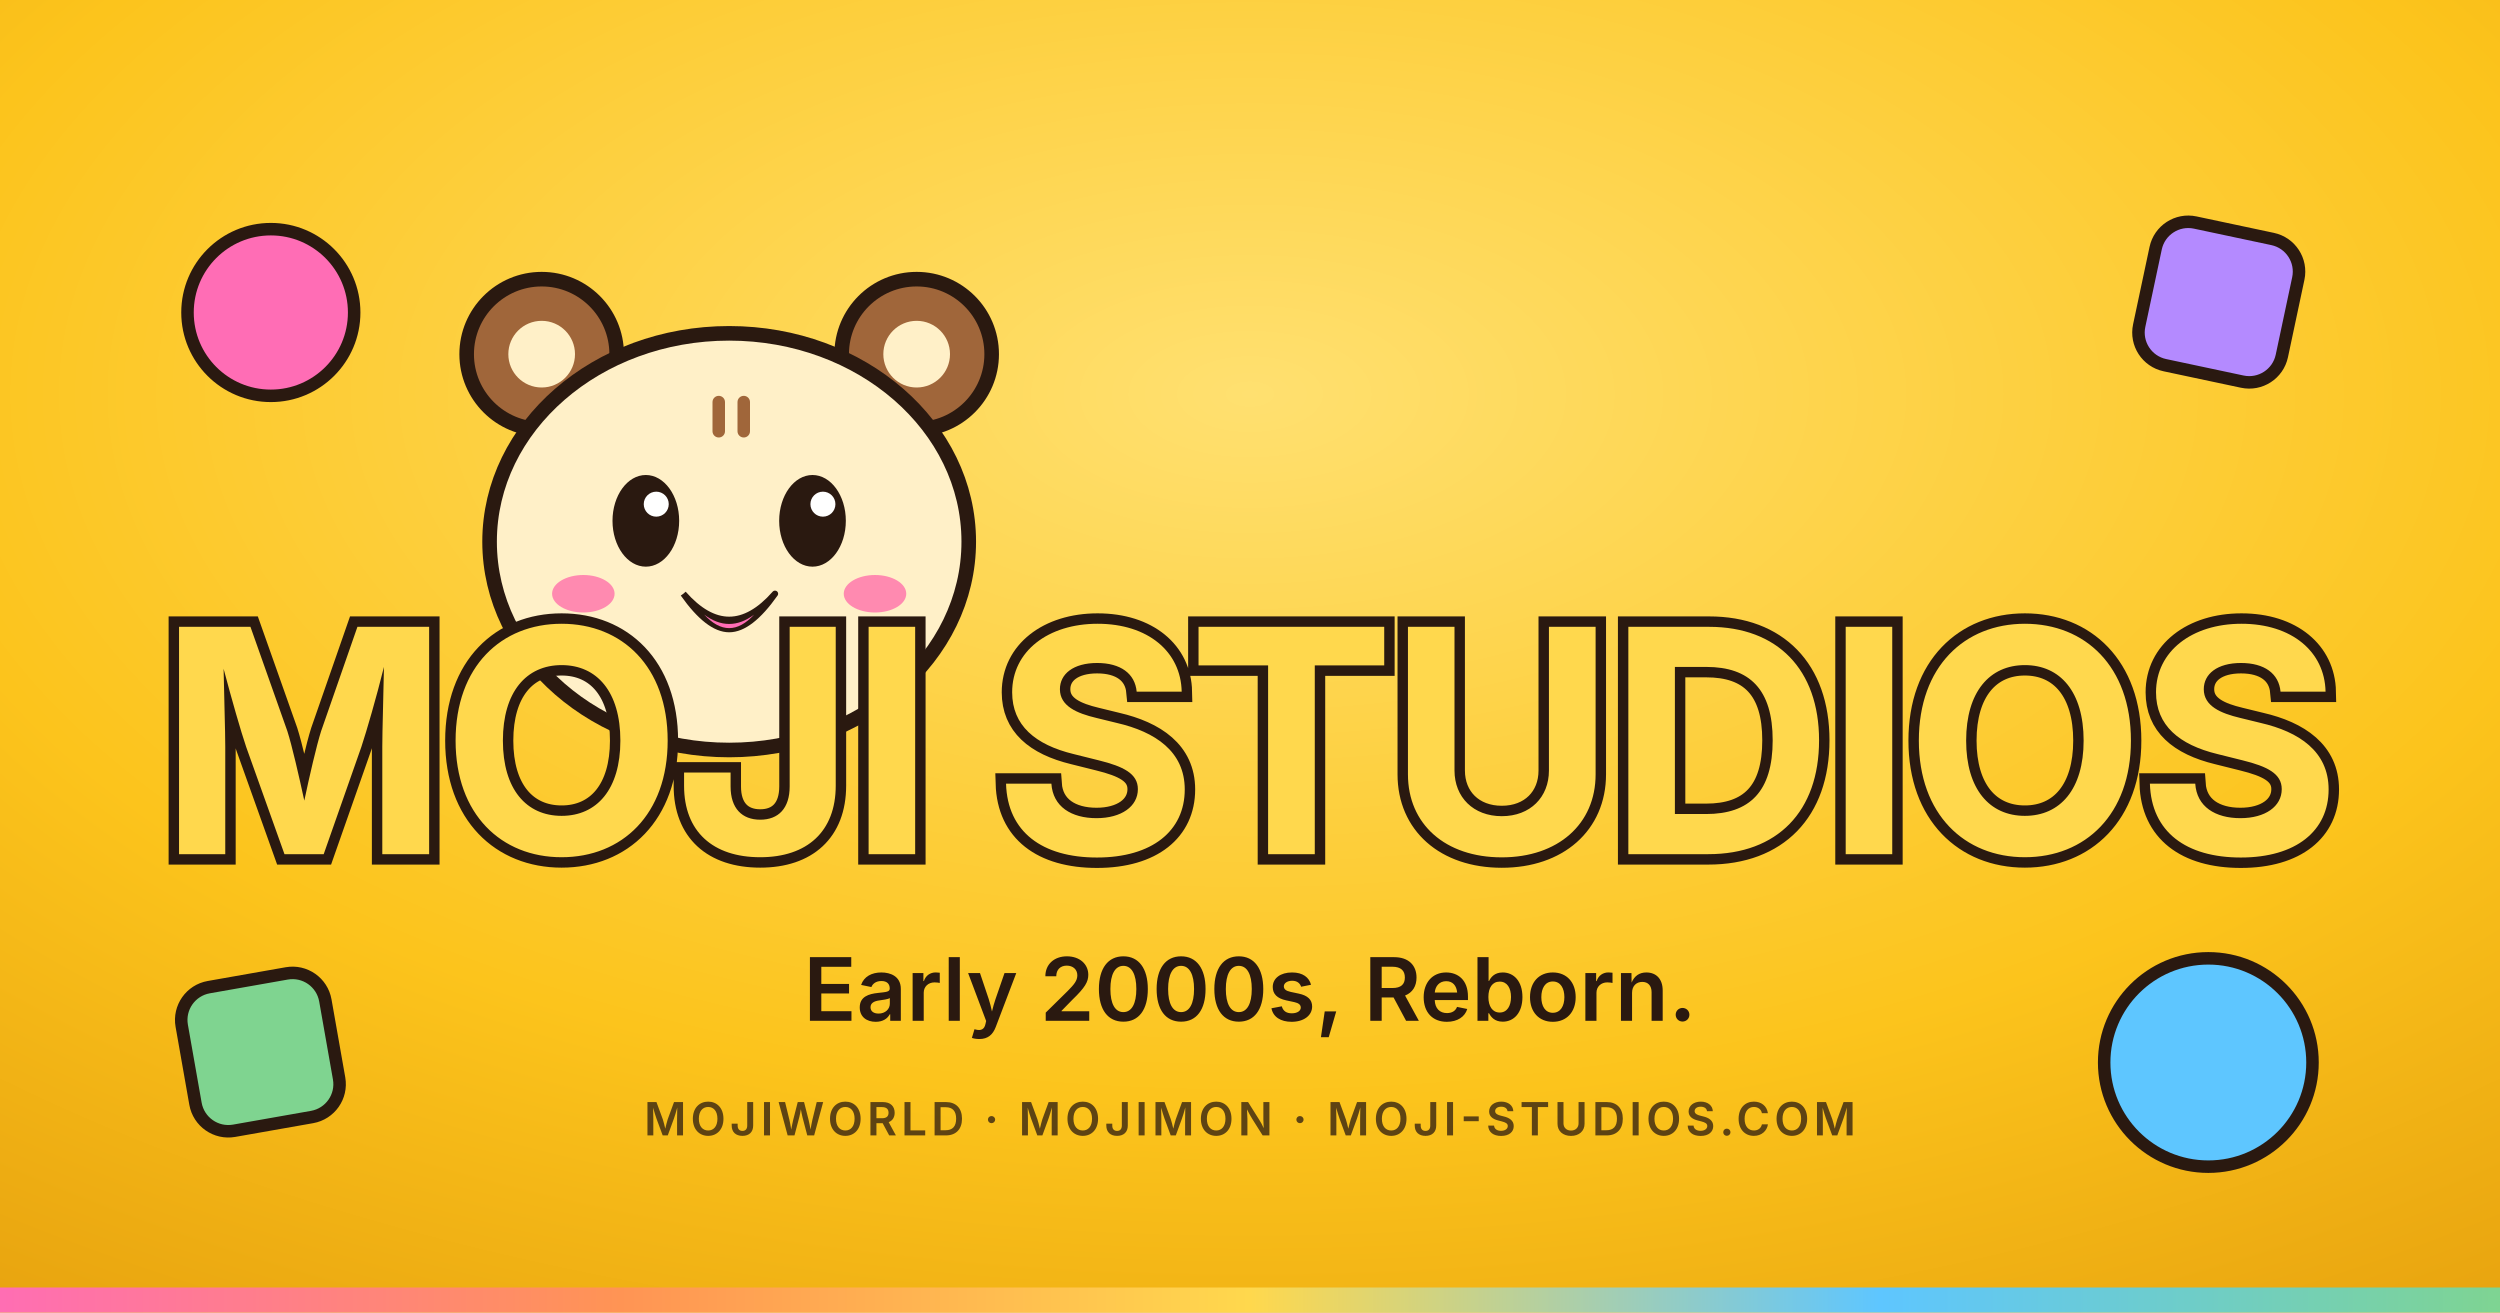
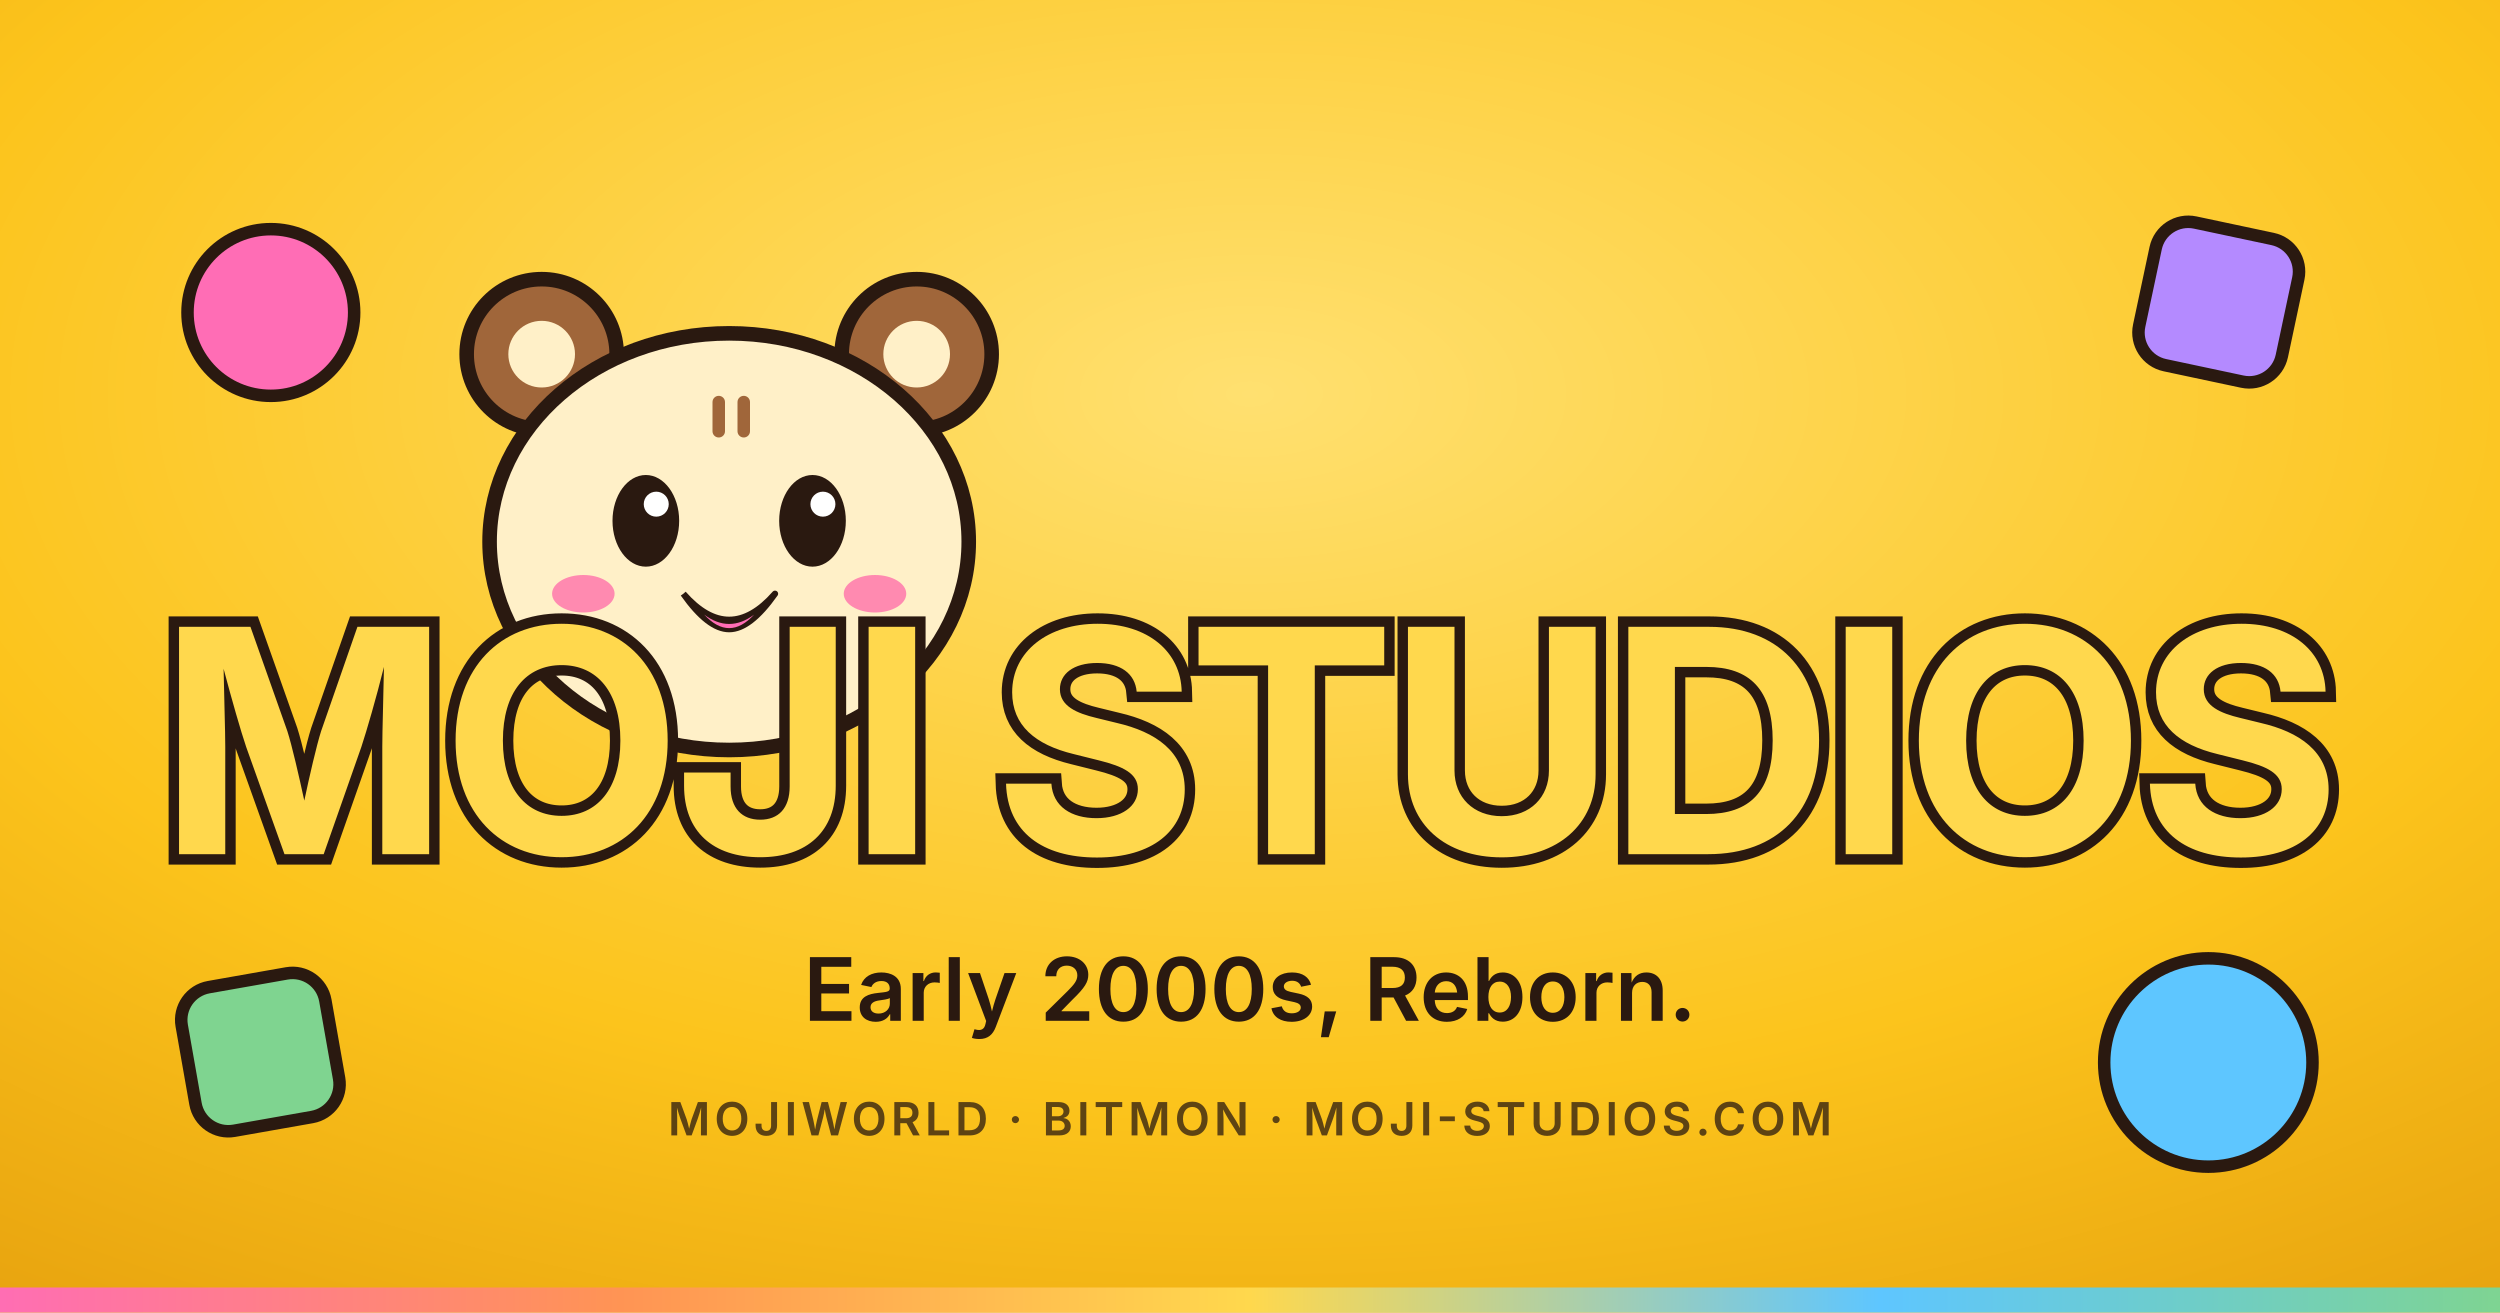
<svg xmlns="http://www.w3.org/2000/svg" viewBox="0 0 1200 630" width="1200" height="630">
  <defs>
    <radialGradient id="bg" cx="0.5" cy="0.3" r="0.9">
      <stop offset="0%" stop-color="#ffe070" />
      <stop offset="60%" stop-color="#fcc41c" />
      <stop offset="100%" stop-color="#e59f0d" />
    </radialGradient>
    <linearGradient id="stripe" x1="0" y1="0" x2="1" y2="0">
      <stop offset="0%" stop-color="#ff6db5" />
      <stop offset="25%" stop-color="#ff9454" />
      <stop offset="50%" stop-color="#ffd84d" />
      <stop offset="75%" stop-color="#5ec6ff" />
      <stop offset="100%" stop-color="#7fd490" />
    </linearGradient>
  </defs>
  <rect width="1200" height="630" fill="url(#bg)" />
  <circle cx="130" cy="150" r="40" fill="#ff6db5" stroke="#2a1910" stroke-width="6" />
  <circle cx="1060" cy="510" r="50" fill="#5ec6ff" stroke="#2a1910" stroke-width="6" />
  <rect x="90" y="470" width="70" height="70" rx="16" fill="#7fd490" stroke="#2a1910" stroke-width="6" transform="rotate(-10 125 505)" />
  <rect x="1030" y="110" width="70" height="70" rx="16" fill="#b48aff" stroke="#2a1910" stroke-width="6" transform="rotate(12 1065 145)" />
  <g transform="translate(220,130)">
    <circle cx="40" cy="40" r="36" fill="#a0663a" stroke="#2a1910" stroke-width="7" />
    <circle cx="220" cy="40" r="36" fill="#a0663a" stroke="#2a1910" stroke-width="7" />
    <circle cx="40" cy="40" r="16" fill="#fff0c8" />
    <circle cx="220" cy="40" r="16" fill="#fff0c8" />
    <ellipse cx="130" cy="130" rx="115" ry="100" fill="#fff0c8" stroke="#2a1910" stroke-width="7" />
    <rect x="122" y="60" width="6" height="20" rx="3" fill="#a0663a" />
    <rect x="134" y="60" width="6" height="20" rx="3" fill="#a0663a" />
    <ellipse cx="90" cy="120" rx="16" ry="22" fill="#2a1910" />
    <ellipse cx="170" cy="120" rx="16" ry="22" fill="#2a1910" />
    <circle cx="95" cy="112" r="6" fill="#fff" />
    <circle cx="175" cy="112" r="6" fill="#fff" />
    <ellipse cx="60" cy="155" rx="15" ry="9" fill="#ff8ab0" />
    <ellipse cx="200" cy="155" rx="15" ry="9" fill="#ff8ab0" />
    <path d="M 108 155 Q 130 180 152 155 Q 140 172 130 172 Q 120 172 108 155" fill="#2a1910" stroke="#2a1910" stroke-width="3" stroke-linejoin="round" />
    <path d="M 118 165 Q 130 174 142 165 Q 130 178 118 165" fill="#ff6db5" />
  </g>
  <g transform="translate(600, 410)">
    <text x="0" y="0" text-anchor="middle" font-family="'Fredoka','Inter',sans-serif" font-weight="700" font-size="150" letter-spacing="-4" fill="#ffd84d" stroke="#2a1910" stroke-width="10" paint-order="stroke">MOJI STUDIOS</text>
  </g>
  <g transform="translate(600, 490)">
    <text x="0" y="0" text-anchor="middle" font-family="'Fredoka','Inter',sans-serif" font-weight="600" font-size="42" fill="#2a1910">Early 2000s, Reborn.</text>
  </g>
  <g transform="translate(600, 545)">
-     <text x="0" y="0" text-anchor="middle" font-family="'Inter',sans-serif" font-weight="600" font-size="22" letter-spacing="2" fill="#2a1910" opacity="0.75">MOJIWORLD  ·  MOJIMON  ·  MOJI-STUDIOS.COM</text>
+     <text x="0" y="0" text-anchor="middle" font-family="'Inter',sans-serif" font-weight="600" font-size="22" letter-spacing="2" fill="#2a1910" opacity="0.75">MOJIWORLD  ·  BITMON  ·  MOJI-STUDIOS.COM</text>
  </g>
  <rect x="0" y="618" width="1200" height="12" fill="url(#stripe)" />
</svg>
